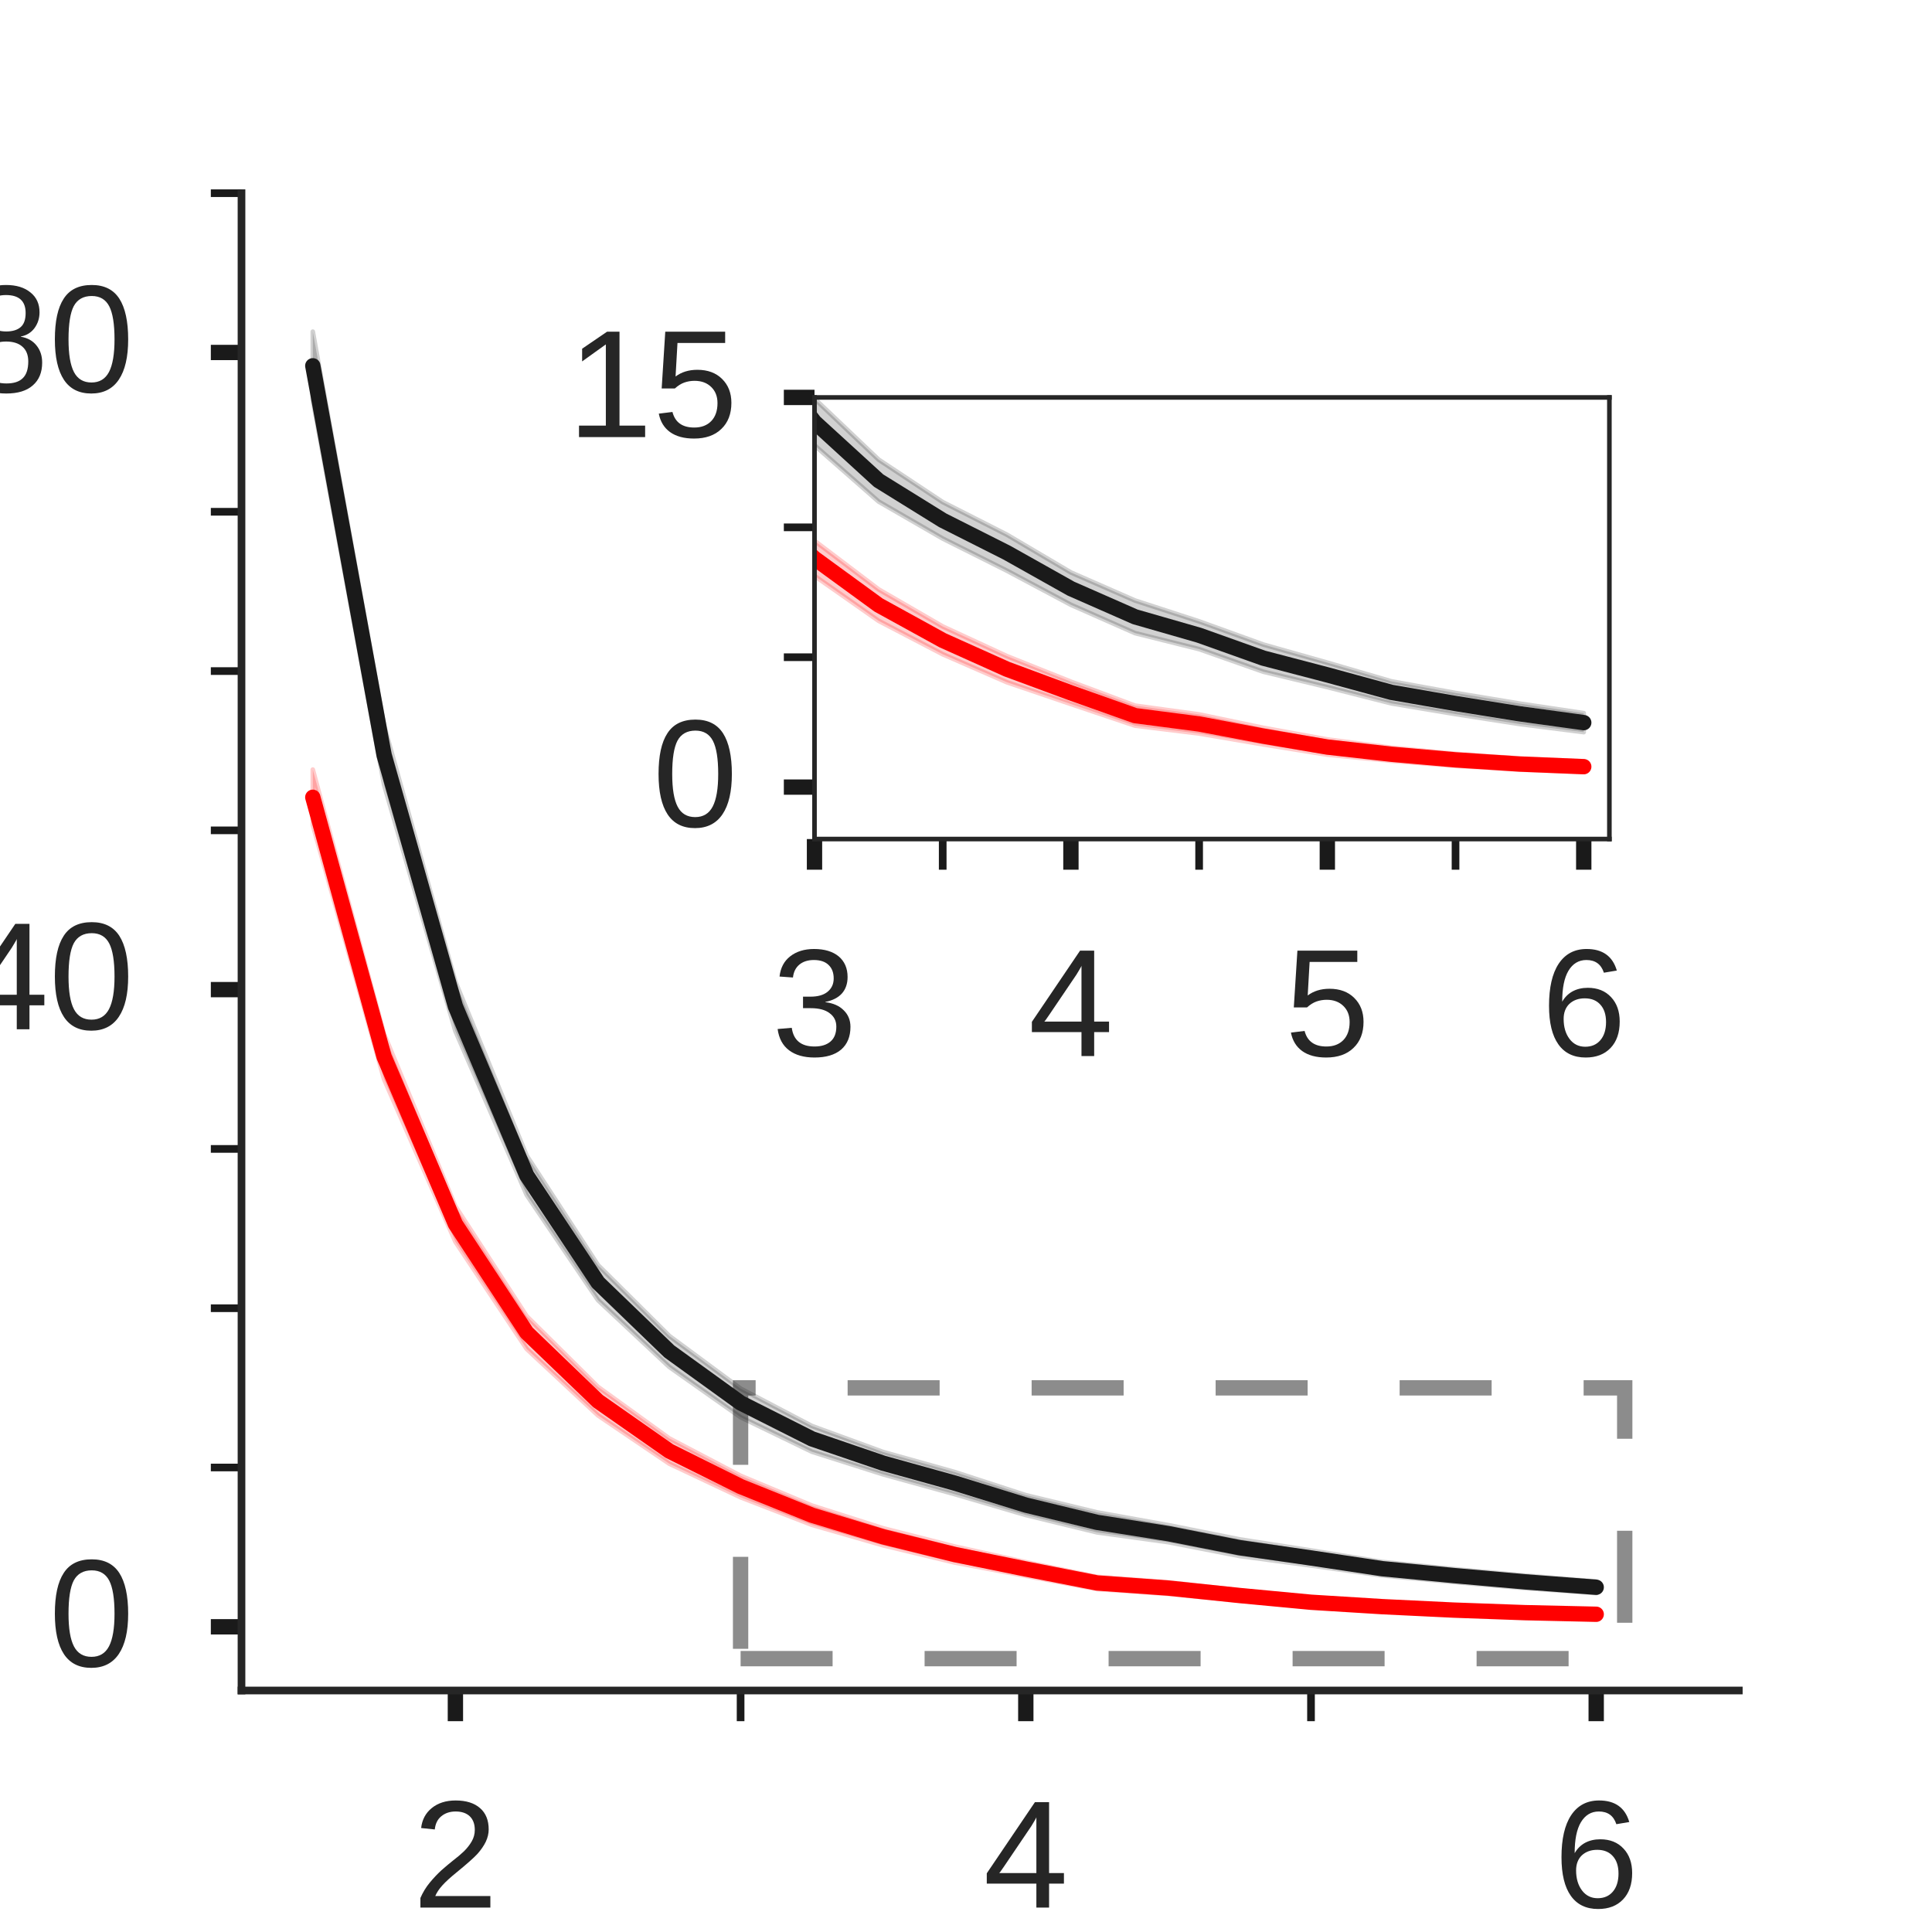
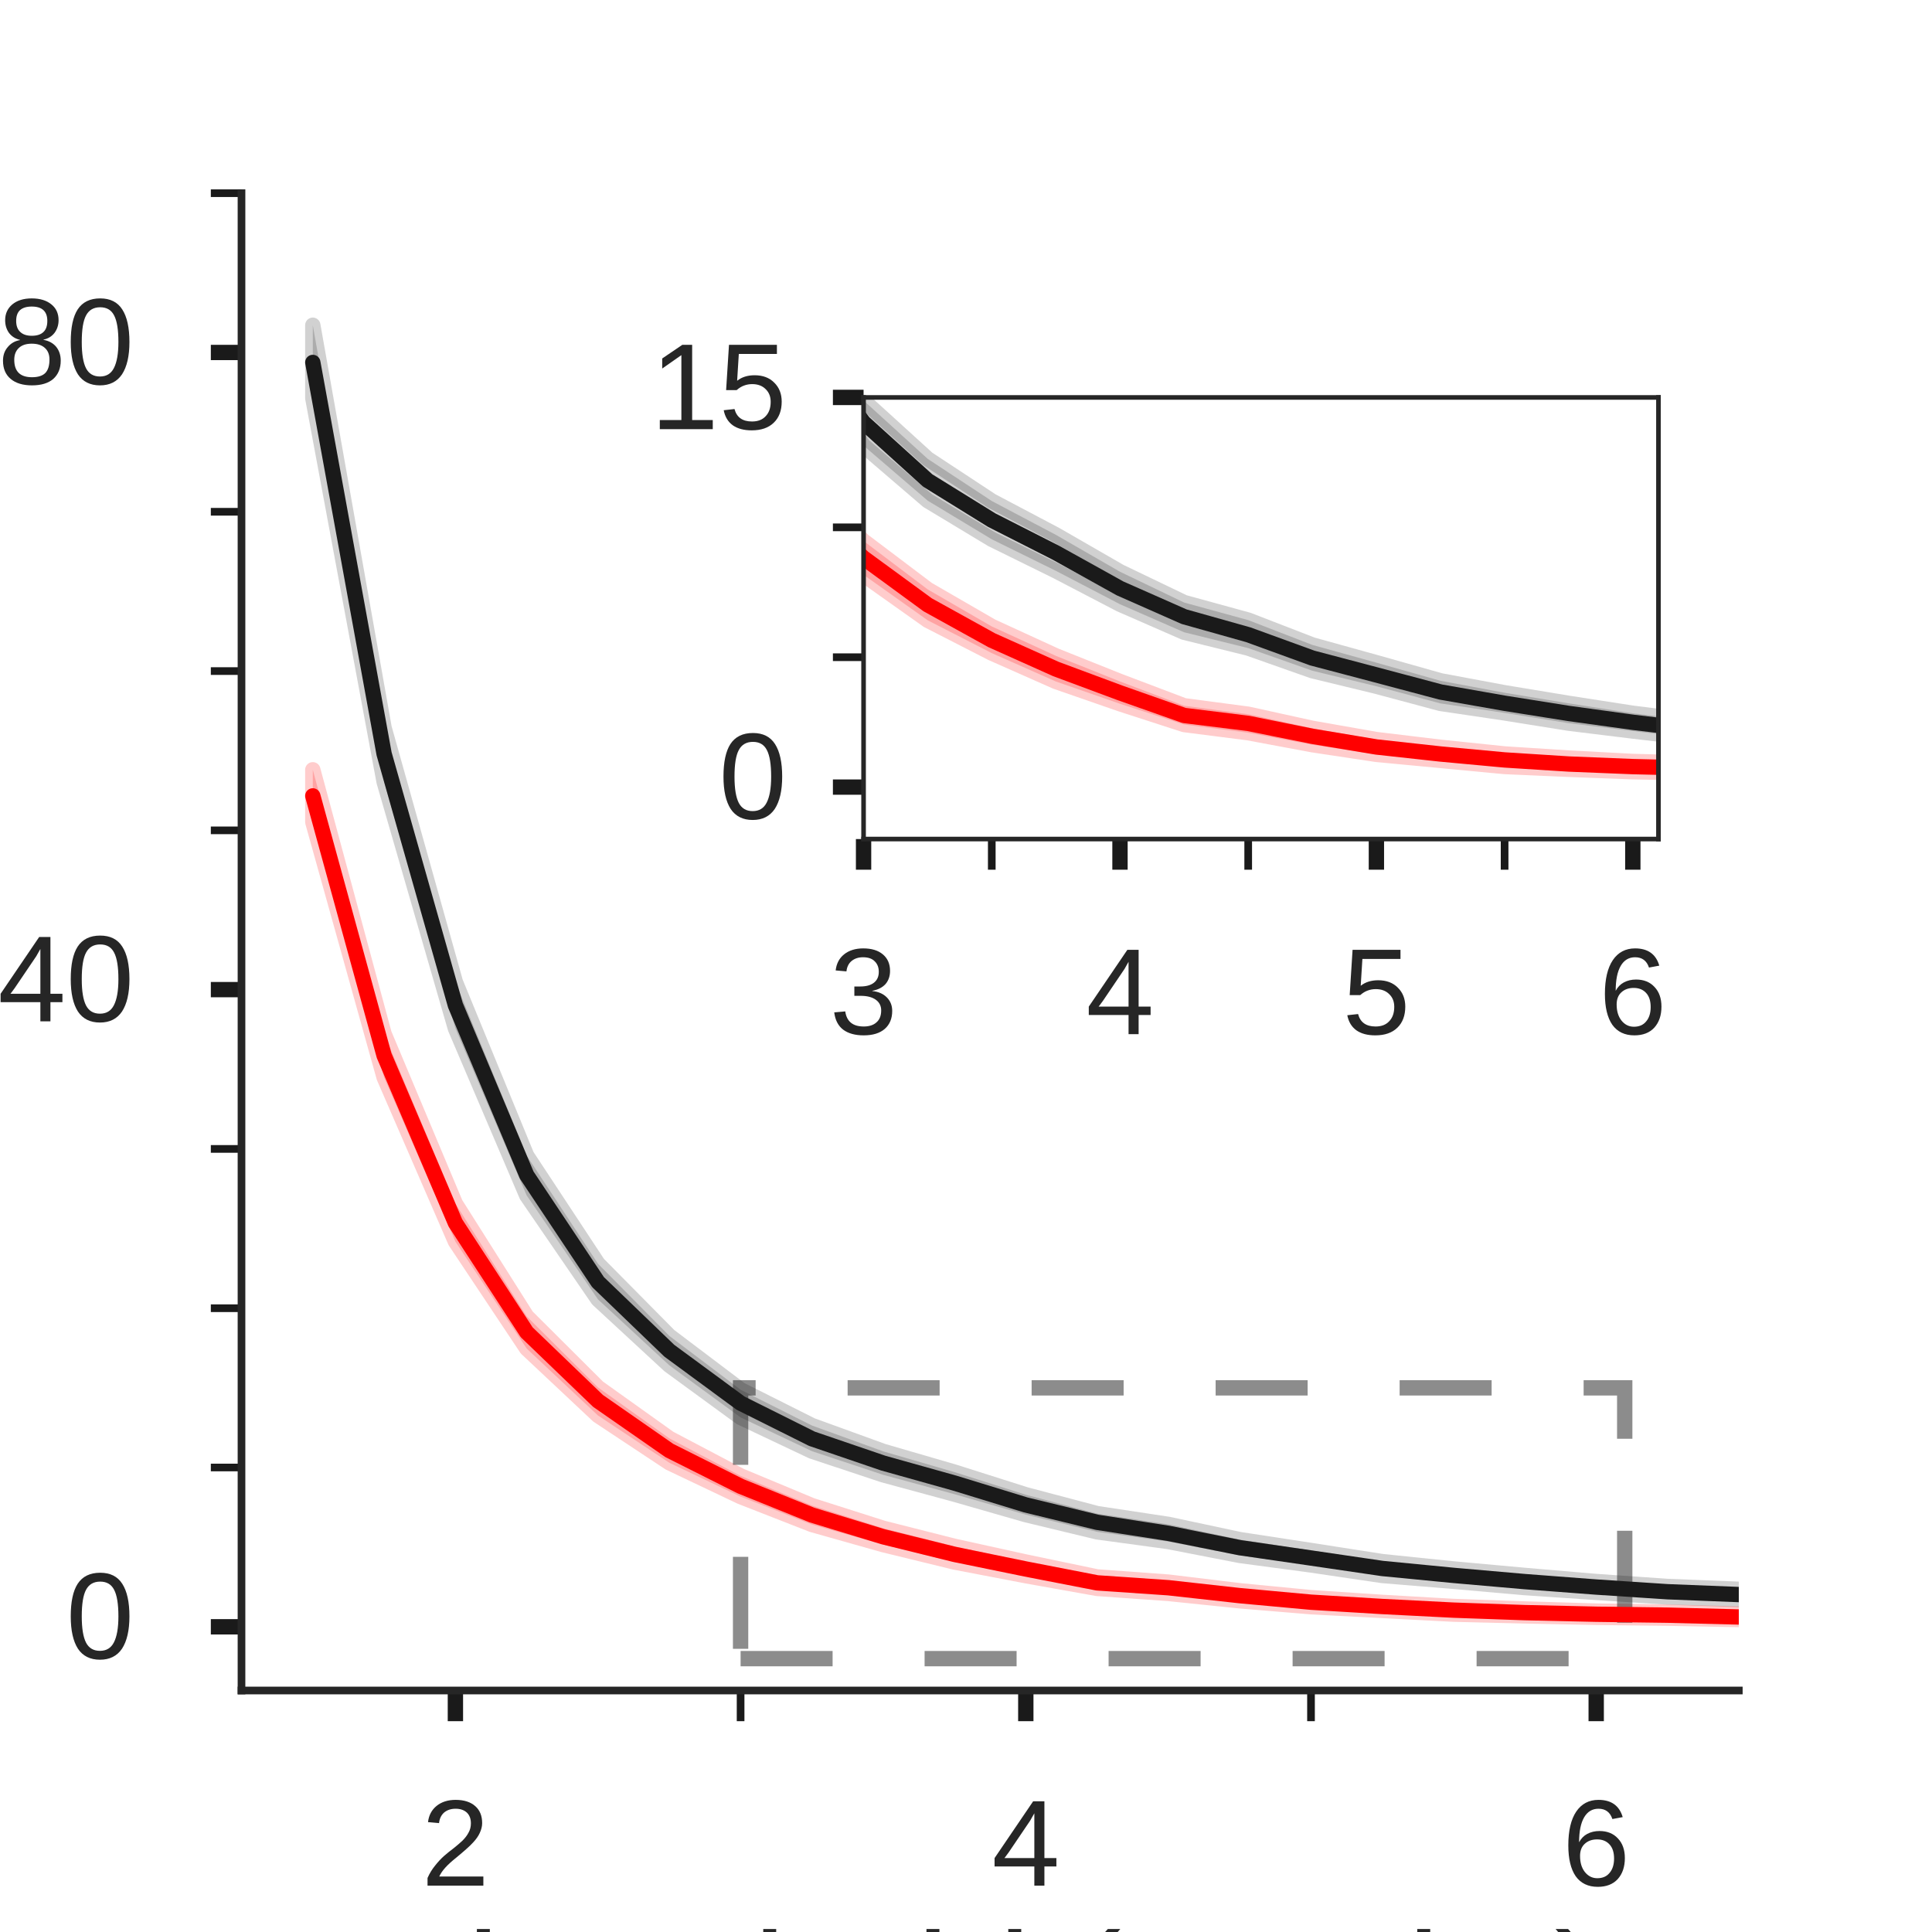
<svg xmlns="http://www.w3.org/2000/svg" xmlns:xlink="http://www.w3.org/1999/xlink" height="126pt" version="1.1" viewBox="0 0 126 126" width="126pt">
  <defs>
    <style type="text/css">
*{stroke-linecap:butt;stroke-linejoin:round;stroke-miterlimit:100000;}
  </style>
  </defs>
  <g id="figure_1">
    <g id="patch_1">
      <path d="M 0 126  L 126 126  L 126 0  L 0 0  L 0 126  z " style="fill:none;" />
    </g>
    <g id="axes_1">
      <g id="patch_2">
        <path d="M 15.75 110.25  L 113.4 110.25  L 113.4 12.6  L 15.75 12.6  L 15.75 110.25  z " style="fill:none;" />
      </g>
      <g id="matplotlib.axis_1">
        <g id="xtick_1">
          <g id="line2d_1">
            <defs>
-               <path d="M 0 0  L 0 2  " id="madd80badd0" style="stroke:#1a1a1a;" />
+               <path d="M 0 0  L 0 2  " id="m6882e92dc9" style="stroke:#1a1a1a;" />
            </defs>
            <g>
-               <use style="fill:#1a1a1a;stroke:#1a1a1a;" x="29.7" xlink:href="#madd80badd0" y="110.25" />
+               <use style="fill:#1a1a1a;stroke:#1a1a1a;" x="29.7" xlink:href="#m6882e92dc9" y="110.25" />
            </g>
          </g>
          <g id="text_1">
-             <text style="fill:#262626;font-family:Arial;font-size:10.0px;font-style:normal;font-weight:400;text-anchor:middle;" transform="rotate(-0, 29.7, 124.4078)" x="29.7" y="124.408">2</text>
+             <text style="fill:#262626;font-family:Arial;font-size:8.0px;font-style:normal;font-weight:400;text-anchor:middle;" transform="rotate(-0, 29.7, 122.9762)" x="29.7" y="122.976">2</text>
          </g>
        </g>
        <g id="xtick_2">
          <g id="line2d_2">
            <g>
-               <use style="fill:#1a1a1a;stroke:#1a1a1a;" x="66.9" xlink:href="#madd80badd0" y="110.25" />
+               <use style="fill:#1a1a1a;stroke:#1a1a1a;" x="66.9" xlink:href="#m6882e92dc9" y="110.25" />
            </g>
          </g>
          <g id="text_2">
-             <text style="fill:#262626;font-family:Arial;font-size:10.0px;font-style:normal;font-weight:400;text-anchor:middle;" transform="rotate(-0, 66.9, 124.4078)" x="66.9" y="124.408">4</text>
+             <text style="fill:#262626;font-family:Arial;font-size:8.0px;font-style:normal;font-weight:400;text-anchor:middle;" transform="rotate(-0, 66.9, 122.9762)" x="66.9" y="122.976">4</text>
          </g>
        </g>
        <g id="xtick_3">
          <g id="line2d_3">
            <g>
-               <use style="fill:#1a1a1a;stroke:#1a1a1a;" x="104.1" xlink:href="#madd80badd0" y="110.25" />
+               <use style="fill:#1a1a1a;stroke:#1a1a1a;" x="104.1" xlink:href="#m6882e92dc9" y="110.25" />
            </g>
          </g>
          <g id="text_3">
-             <text style="fill:#262626;font-family:Arial;font-size:10.0px;font-style:normal;font-weight:400;text-anchor:middle;" transform="rotate(-0, 104.1, 124.4078)" x="104.1" y="124.408">6</text>
+             <text style="fill:#262626;font-family:Arial;font-size:8.0px;font-style:normal;font-weight:400;text-anchor:middle;" transform="rotate(-0, 104.1, 122.9762)" x="104.1" y="122.976">6</text>
          </g>
        </g>
        <g id="xtick_4">
          <g id="line2d_4">
            <defs>
-               <path d="M 0 0  L 0 2  " id="m5ec9bf3a53" style="stroke:#1a1a1a;stroke-width:0.5;" />
+               <path d="M 0 0  L 0 2  " id="m6ca00a794b" style="stroke:#1a1a1a;stroke-width:0.5;" />
            </defs>
            <g>
-               <use style="fill:#1a1a1a;stroke:#1a1a1a;stroke-width:0.5;" x="48.3" xlink:href="#m5ec9bf3a53" y="110.25" />
+               <use style="fill:#1a1a1a;stroke:#1a1a1a;stroke-width:0.5;" x="48.3" xlink:href="#m6ca00a794b" y="110.25" />
            </g>
          </g>
        </g>
        <g id="xtick_5">
          <g id="line2d_5">
            <g>
-               <use style="fill:#1a1a1a;stroke:#1a1a1a;stroke-width:0.5;" x="85.5" xlink:href="#m5ec9bf3a53" y="110.25" />
+               <use style="fill:#1a1a1a;stroke:#1a1a1a;stroke-width:0.5;" x="85.5" xlink:href="#m6ca00a794b" y="110.25" />
            </g>
          </g>
        </g>
        <g id="text_4">
-           <text style="fill:#262626;font-family:Arial;font-size:12.0px;font-style:normal;font-weight:400;text-anchor:middle;" transform="rotate(-0, 64.575, 136.3309)" x="64.575" y="136.331">Threshold  (z-units)</text>
+           <text style="fill:#262626;font-family:Arial;font-size:9.6px;font-style:normal;font-weight:400;text-anchor:middle;" transform="rotate(-0, 64.575, 132.7548)" x="64.575" y="132.755">Threshold  (z-units)</text>
        </g>
      </g>
      <g id="matplotlib.axis_2">
        <g id="ytick_1">
          <g id="line2d_6">
            <defs>
-               <path d="M 0 0  L -2 0  " id="m721bc0044e" style="stroke:#1a1a1a;" />
+               <path d="M 0 0  L -2 0  " id="m89ce7249e2" style="stroke:#1a1a1a;" />
            </defs>
            <g>
-               <use style="fill:#1a1a1a;stroke:#1a1a1a;" x="15.75" xlink:href="#m721bc0044e" y="106.095" />
+               <use style="fill:#1a1a1a;stroke:#1a1a1a;" x="15.75" xlink:href="#m89ce7249e2" y="106.095" />
            </g>
          </g>
          <g id="text_5">
-             <text style="fill:#262626;font-family:Arial;font-size:10.0px;font-style:normal;font-weight:400;text-anchor:end;" transform="rotate(-0, 8.75, 108.6798)" x="8.75" y="108.68">0</text>
+             <text style="fill:#262626;font-family:Arial;font-size:8.0px;font-style:normal;font-weight:400;text-anchor:end;" transform="rotate(-0, 8.75, 108.1628)" x="8.75" y="108.163">0</text>
          </g>
        </g>
        <g id="ytick_2">
          <g id="line2d_7">
            <g>
-               <use style="fill:#1a1a1a;stroke:#1a1a1a;" x="15.75" xlink:href="#m721bc0044e" y="64.541" />
+               <use style="fill:#1a1a1a;stroke:#1a1a1a;" x="15.75" xlink:href="#m89ce7249e2" y="64.541" />
            </g>
          </g>
          <g id="text_6">
-             <text style="fill:#262626;font-family:Arial;font-size:10.0px;font-style:normal;font-weight:400;text-anchor:end;" transform="rotate(-0, 8.75, 67.12665)" x="8.75" y="67.127">40</text>
+             <text style="fill:#262626;font-family:Arial;font-size:8.0px;font-style:normal;font-weight:400;text-anchor:end;" transform="rotate(-0, 8.75, 66.60961)" x="8.75" y="66.61">40</text>
          </g>
        </g>
        <g id="ytick_3">
          <g id="line2d_8">
            <g>
-               <use style="fill:#1a1a1a;stroke:#1a1a1a;" x="15.75" xlink:href="#m721bc0044e" y="22.988" />
+               <use style="fill:#1a1a1a;stroke:#1a1a1a;" x="15.75" xlink:href="#m89ce7249e2" y="22.988" />
            </g>
          </g>
          <g id="text_7">
-             <text style="fill:#262626;font-family:Arial;font-size:10.0px;font-style:normal;font-weight:400;text-anchor:end;" transform="rotate(-0, 8.75, 25.57345)" x="8.75" y="25.573">80</text>
+             <text style="fill:#262626;font-family:Arial;font-size:8.0px;font-style:normal;font-weight:400;text-anchor:end;" transform="rotate(-0, 8.75, 25.05642)" x="8.75" y="25.056">80</text>
          </g>
        </g>
        <g id="ytick_4">
          <g id="line2d_9">
            <defs>
-               <path d="M 0 0  L -2 0  " id="m12346d26c1" style="stroke:#1a1a1a;stroke-width:0.5;" />
+               <path d="M 0 0  L -2 0  " id="mf08b8b77a2" style="stroke:#1a1a1a;stroke-width:0.5;" />
            </defs>
            <g>
-               <use style="fill:#1a1a1a;stroke:#1a1a1a;stroke-width:0.5;" x="15.75" xlink:href="#m12346d26c1" y="95.706" />
+               <use style="fill:#1a1a1a;stroke:#1a1a1a;stroke-width:0.5;" x="15.75" xlink:href="#mf08b8b77a2" y="95.706" />
            </g>
          </g>
        </g>
        <g id="ytick_5">
          <g id="line2d_10">
            <g>
-               <use style="fill:#1a1a1a;stroke:#1a1a1a;stroke-width:0.5;" x="15.75" xlink:href="#m12346d26c1" y="85.318" />
+               <use style="fill:#1a1a1a;stroke:#1a1a1a;stroke-width:0.5;" x="15.75" xlink:href="#mf08b8b77a2" y="85.318" />
            </g>
          </g>
        </g>
        <g id="ytick_6">
          <g id="line2d_11">
            <g>
-               <use style="fill:#1a1a1a;stroke:#1a1a1a;stroke-width:0.5;" x="15.75" xlink:href="#m12346d26c1" y="74.93" />
+               <use style="fill:#1a1a1a;stroke:#1a1a1a;stroke-width:0.5;" x="15.75" xlink:href="#mf08b8b77a2" y="74.93" />
            </g>
          </g>
        </g>
        <g id="ytick_7">
          <g id="line2d_12">
            <g>
-               <use style="fill:#1a1a1a;stroke:#1a1a1a;stroke-width:0.5;" x="15.75" xlink:href="#m12346d26c1" y="54.153" />
+               <use style="fill:#1a1a1a;stroke:#1a1a1a;stroke-width:0.5;" x="15.75" xlink:href="#mf08b8b77a2" y="54.153" />
            </g>
          </g>
        </g>
        <g id="ytick_8">
          <g id="line2d_13">
            <g>
-               <use style="fill:#1a1a1a;stroke:#1a1a1a;stroke-width:0.5;" x="15.75" xlink:href="#m12346d26c1" y="43.765" />
+               <use style="fill:#1a1a1a;stroke:#1a1a1a;stroke-width:0.5;" x="15.75" xlink:href="#mf08b8b77a2" y="43.765" />
            </g>
          </g>
        </g>
        <g id="ytick_9">
          <g id="line2d_14">
            <g>
-               <use style="fill:#1a1a1a;stroke:#1a1a1a;stroke-width:0.5;" x="15.75" xlink:href="#m12346d26c1" y="33.377" />
+               <use style="fill:#1a1a1a;stroke:#1a1a1a;stroke-width:0.5;" x="15.75" xlink:href="#mf08b8b77a2" y="33.377" />
            </g>
          </g>
        </g>
        <g id="ytick_10">
          <g id="line2d_15">
            <g>
-               <use style="fill:#1a1a1a;stroke:#1a1a1a;stroke-width:0.5;" x="15.75" xlink:href="#m12346d26c1" y="12.6" />
+               <use style="fill:#1a1a1a;stroke:#1a1a1a;stroke-width:0.5;" x="15.75" xlink:href="#mf08b8b77a2" y="12.6" />
            </g>
          </g>
        </g>
        <g id="text_8">
-           <text style="fill:#262626;font-family:Arial;font-size:12.0px;font-style:normal;font-weight:400;text-anchor:middle;" transform="rotate(-90, -6.0975, 61.425)" x="-6.098" y="61.425">FSR (per min)</text>
+           <text style="fill:#262626;font-family:Arial;font-size:9.6px;font-style:normal;font-weight:400;text-anchor:middle;" transform="rotate(-90, -3.368, 61.425)" x="-3.368" y="61.425">FSR (per min)</text>
        </g>
      </g>
      <g id="PolyCollection_1">
-         <defs>
-           <path d="M 20.4 -104.372  L 20.4 -99.916  L 25.05 -74.818  L 29.7 -58.755  L 34.35 -48.068  L 39 -41.208  L 43.65 -36.853  L 48.3 -33.574  L 52.95 -31.323  L 57.6 -29.845  L 62.25 -28.56  L 66.9 -27.195  L 71.55 -26.063  L 76.2 -25.423  L 80.85 -24.52  L 85.5 -23.903  L 90.15 -23.252  L 94.8 -22.825  L 99.45 -22.427  L 104.1 -22.103  L 104.1 -22.863  L 104.1 -22.863  L 99.45 -23.245  L 94.8 -23.669  L 90.15 -24.135  L 85.5 -24.883  L 80.85 -25.606  L 76.2 -26.533  L 71.55 -27.367  L 66.9 -28.489  L 62.25 -30.002  L 57.6 -31.303  L 52.95 -33.001  L 48.3 -35.438  L 43.65 -38.875  L 39 -43.494  L 34.35 -50.631  L 29.7 -61.974  L 25.05 -78.689  L 20.4 -104.372  z " id="mc4cf8f7558" style="stroke:#1a1a1a;stroke-opacity:0.2;stroke-width:0.3;" />
-         </defs>
-         <g clip-path="url(#pe96a232310)">
-           <use style="fill:#1a1a1a;fill-opacity:0.2;stroke:#1a1a1a;stroke-opacity:0.2;stroke-width:0.3;" x="0.0" xlink:href="#mc4cf8f7558" y="126.0" />
-         </g>
+         <path clip-path="url(#p50ebc29ea2)" d="M 20.4 21.211  L 20.4 25.97  L 25.05 50.984  L 29.7 67.07  L 34.35 77.966  L 39 84.744  L 43.65 89.042  L 48.3 92.44  L 52.95 94.64  L 57.6 96.185  L 62.25 97.447  L 66.9 98.782  L 71.55 99.903  L 76.2 100.536  L 80.85 101.44  L 85.5 102.063  L 90.15 102.749  L 94.8 103.129  L 99.45 103.539  L 104.1 103.853  L 108.75 104.154  L 113.4 104.318  L 118.05 104.516  L 122.7 104.705  L 127.35 104.974  L 132 105.111  L 136.65 105.288  L 141.3 105.407  L 145.95 105.488  L 150.6 105.548  L 155.25 105.663  L 159.9 105.726  L 164.55 105.808  L 169.2 105.879  L 173.85 105.919  L 178.5 105.931  L 178.5 105.69  L 178.5 105.69  L 173.85 105.685  L 169.2 105.616  L 164.55 105.521  L 159.9 105.366  L 155.25 105.316  L 150.6 105.152  L 145.95 105.07  L 141.3 104.974  L 136.65 104.823  L 132 104.618  L 127.35 104.454  L 122.7 104.099  L 118.05 103.894  L 113.4 103.648  L 108.75 103.464  L 104.1 103.142  L 99.45 102.745  L 94.8 102.322  L 90.15 101.844  L 85.5 101.119  L 80.85 100.408  L 76.2 99.416  L 71.55 98.713  L 66.9 97.483  L 62.25 96.007  L 57.6 94.654  L 52.95 92.967  L 48.3 90.635  L 43.65 87.122  L 39 82.42  L 34.35 75.367  L 29.7 64.049  L 25.05 47.468  L 20.4 21.211  z " style="fill:#1a1a1a;fill-opacity:0.2;stroke:#1a1a1a;stroke-opacity:0.2;" />
      </g>
      <g id="PolyCollection_2">
-         <defs>
-           <path d="M 20.4 -75.81  L 20.4 -72.197  L 25.05 -55.607  L 29.7 -45.017  L 34.35 -38.025  L 39 -33.691  L 43.65 -30.542  L 48.3 -28.351  L 52.95 -26.554  L 57.6 -25.217  L 62.25 -24.099  L 66.9 -23.226  L 71.55 -22.363  L 76.2 -22.048  L 80.85 -21.612  L 85.5 -21.202  L 90.15 -20.956  L 94.8 -20.753  L 99.45 -20.604  L 104.1 -20.509  L 104.1 -20.935  L 104.1 -20.935  L 99.45 -21.05  L 94.8 -21.236  L 90.15 -21.48  L 85.5 -21.811  L 80.85 -22.276  L 76.2 -22.811  L 71.55 -23.163  L 66.9 -24.12  L 62.25 -25.144  L 57.6 -26.329  L 52.95 -27.812  L 48.3 -29.754  L 43.65 -32.191  L 39 -35.551  L 34.35 -40.161  L 29.7 -47.325  L 25.05 -58.558  L 20.4 -75.81  z " id="mcaffa6e53f" style="stroke:#ff0000;stroke-opacity:0.2;stroke-width:0.3;" />
-         </defs>
-         <g clip-path="url(#pe96a232310)">
-           <use style="fill:#ff0000;fill-opacity:0.2;stroke:#ff0000;stroke-opacity:0.2;stroke-width:0.3;" x="0.0" xlink:href="#mcaffa6e53f" y="126.0" />
-         </g>
+         <path clip-path="url(#p50ebc29ea2)" d="M 20.4 50.203  L 20.4 53.614  L 25.05 70.263  L 29.7 80.971  L 34.35 87.949  L 39 92.316  L 43.65 95.396  L 48.3 97.606  L 52.95 99.424  L 57.6 100.737  L 62.25 101.872  L 66.9 102.762  L 71.55 103.593  L 76.2 103.921  L 80.85 104.4  L 85.5 104.786  L 90.15 105.029  L 94.8 105.272  L 99.45 105.384  L 104.1 105.48  L 108.75 105.534  L 113.4 105.622  L 118.05 105.704  L 122.7 105.744  L 127.35 105.798  L 132 105.862  L 136.65 105.879  L 141.3 105.903  L 145.95 105.917  L 150.6 105.931  L 155.25 105.973  L 159.9 105.973  L 164.55 106.014  L 169.2 106.026  L 173.85 106.041  L 178.5 106.027  L 178.5 105.876  L 178.5 105.876  L 173.85 105.89  L 169.2 105.849  L 164.55 105.835  L 159.9 105.757  L 155.25 105.753  L 150.6 105.698  L 145.95 105.663  L 141.3 105.636  L 136.65 105.616  L 132 105.569  L 127.35 105.501  L 122.7 105.411  L 118.05 105.357  L 113.4 105.261  L 108.75 105.138  L 104.1 105.07  L 99.45 104.933  L 94.8 104.769  L 90.15 104.503  L 85.5 104.195  L 80.85 103.744  L 76.2 103.181  L 71.55 102.841  L 66.9 101.871  L 62.25 100.847  L 57.6 99.67  L 52.95 98.189  L 48.3 96.253  L 43.65 93.804  L 39 90.485  L 34.35 85.851  L 29.7 78.497  L 25.05 67.424  L 20.4 50.203  z " style="fill:#ff0000;fill-opacity:0.2;stroke:#ff0000;stroke-opacity:0.2;" />
      </g>
      <g id="patch_3">
-         <path clip-path="url(#pe96a232310)" d="M 48.3 108.172  L 105.96 108.172  L 105.96 90.512  L 48.3 90.512  L 48.3 108.172  z " style="fill:none;opacity:0.5;stroke:#1a1a1a;stroke-dasharray:6,6;stroke-dashoffset:0.0;stroke-linejoin:miter;" />
+         <path clip-path="url(#p50ebc29ea2)" d="M 48.3 108.172  L 105.96 108.172  L 105.96 90.512  L 48.3 90.512  L 48.3 108.172  z " style="fill:none;opacity:0.5;stroke:#1a1a1a;stroke-dasharray:6,6;stroke-dashoffset:0.0;stroke-linejoin:miter;" />
      </g>
      <g id="line2d_16">
-         <path clip-path="url(#pe96a232310)" d="M 20.4 23.856  L 25.05 49.247  L 29.7 65.635  L 34.35 76.65  L 39 83.649  L 43.65 88.136  L 48.3 91.494  L 52.95 93.838  L 57.6 95.426  L 62.25 96.719  L 66.9 98.158  L 71.55 99.285  L 76.2 100.022  L 80.85 100.937  L 85.5 101.607  L 90.15 102.307  L 94.8 102.753  L 99.45 103.164  L 104.1 103.517  " style="fill:none;stroke:#1a1a1a;stroke-linecap:round;" />
+         <path clip-path="url(#p50ebc29ea2)" d="M 20.4 23.638  L 25.05 49.163  L 29.7 65.559  L 34.35 76.636  L 39 83.613  L 43.65 88.09  L 48.3 91.51  L 52.95 93.832  L 57.6 95.42  L 62.25 96.722  L 66.9 98.148  L 71.55 99.28  L 76.2 100.001  L 80.85 100.934  L 85.5 101.61  L 90.15 102.292  L 94.8 102.743  L 99.45 103.149  L 104.1 103.503  L 108.75 103.809  L 113.4 103.993  L 118.05 104.221  L 122.7 104.403  L 127 104.684  " style="fill:none;stroke:#1a1a1a;stroke-linecap:round;" />
      </g>
      <g id="line2d_17">
-         <path clip-path="url(#pe96a232310)" d="M 20.4 51.997  L 25.05 68.918  L 29.7 79.829  L 34.35 86.907  L 39 91.379  L 43.65 94.633  L 48.3 96.947  L 52.95 98.817  L 57.6 100.227  L 62.25 101.378  L 66.9 102.327  L 71.55 103.237  L 76.2 103.571  L 80.85 104.056  L 85.5 104.494  L 90.15 104.782  L 94.8 105.006  L 99.45 105.173  L 104.1 105.278  " style="fill:none;stroke:#ff0000;stroke-linecap:round;" />
+         <path clip-path="url(#p50ebc29ea2)" d="M 20.4 51.906  L 25.05 68.837  L 29.7 79.756  L 34.35 86.888  L 39 91.362  L 43.65 94.597  L 48.3 96.93  L 52.95 98.806  L 57.6 100.223  L 62.25 101.373  L 66.9 102.326  L 71.55 103.23  L 76.2 103.548  L 80.85 104.064  L 85.5 104.491  L 90.15 104.772  L 94.8 105.009  L 99.45 105.172  L 104.1 105.276  L 108.75 105.337  L 113.4 105.455  L 118.05 105.541  L 122.7 105.59  L 127 105.653  " style="fill:none;stroke:#ff0000;stroke-linecap:round;" />
      </g>
      <g id="patch_4">
-         <path d="M 15.75 110.25  L 113.4 110.25  " style="fill:none;stroke:#262626;stroke-linecap:square;stroke-linejoin:miter;stroke-width:0.5;" />
+         <path d="M 113.4 110.25  L 113.4 12.6  " style="fill:none;" />
      </g>
      <g id="patch_5">
        <path d="M 15.75 12.6  L 113.4 12.6  " style="fill:none;" />
      </g>
      <g id="patch_6">
+         <path d="M 15.75 110.25  L 113.4 110.25  " style="fill:none;stroke:#262626;stroke-linecap:square;stroke-linejoin:miter;stroke-width:0.5;" />
+       </g>
+       <g id="patch_7">
        <path d="M 15.75 110.25  L 15.75 12.6  " style="fill:none;stroke:#262626;stroke-linecap:square;stroke-linejoin:miter;stroke-width:0.5;" />
-       </g>
-       <g id="patch_7">
-         <path d="M 113.4 110.25  L 113.4 12.6  " style="fill:none;" />
      </g>
    </g>
    <g id="axes_2">
      <g id="patch_8">
-         <path d="M 53.12 54.72  L 104.96 54.72  L 104.96 25.92  L 53.12 25.92  L 53.12 54.72  z " style="fill:none;" />
+         <path d="M 56.32 54.72  L 108.16 54.72  L 108.16 25.92  L 56.32 25.92  L 56.32 54.72  z " style="fill:none;" />
      </g>
      <g id="matplotlib.axis_3">
        <g id="xtick_6">
          <g id="line2d_18">
            <g>
-               <use style="fill:#1a1a1a;stroke:#1a1a1a;" x="53.12" xlink:href="#madd80badd0" y="54.72" />
+               <use style="fill:#1a1a1a;stroke:#1a1a1a;" x="56.32" xlink:href="#m6882e92dc9" y="54.72" />
            </g>
          </g>
          <g id="text_9">
-             <text style="fill:#262626;font-family:Arial;font-size:10.0px;font-style:normal;font-weight:400;text-anchor:middle;" transform="rotate(-0, 53.12, 68.87781)" x="53.12" y="68.878">3</text>
+             <text style="fill:#262626;font-family:Arial;font-size:8.0px;font-style:normal;font-weight:400;text-anchor:middle;" transform="rotate(-0, 56.32, 67.44625)" x="56.32" y="67.446">3</text>
          </g>
        </g>
        <g id="xtick_7">
          <g id="line2d_19">
            <g>
-               <use style="fill:#1a1a1a;stroke:#1a1a1a;" x="69.843" xlink:href="#madd80badd0" y="54.72" />
+               <use style="fill:#1a1a1a;stroke:#1a1a1a;" x="73.043" xlink:href="#m6882e92dc9" y="54.72" />
            </g>
          </g>
          <g id="text_10">
-             <text style="fill:#262626;font-family:Arial;font-size:10.0px;font-style:normal;font-weight:400;text-anchor:middle;" transform="rotate(-0, 69.84258, 68.87781)" x="69.843" y="68.878">4</text>
+             <text style="fill:#262626;font-family:Arial;font-size:8.0px;font-style:normal;font-weight:400;text-anchor:middle;" transform="rotate(-0, 73.04258, 67.44625)" x="73.043" y="67.446">4</text>
          </g>
        </g>
        <g id="xtick_8">
          <g id="line2d_20">
            <g>
-               <use style="fill:#1a1a1a;stroke:#1a1a1a;" x="86.565" xlink:href="#madd80badd0" y="54.72" />
+               <use style="fill:#1a1a1a;stroke:#1a1a1a;" x="89.765" xlink:href="#m6882e92dc9" y="54.72" />
            </g>
          </g>
          <g id="text_11">
-             <text style="fill:#262626;font-family:Arial;font-size:10.0px;font-style:normal;font-weight:400;text-anchor:middle;" transform="rotate(-0, 86.56516, 68.87781)" x="86.565" y="68.878">5</text>
+             <text style="fill:#262626;font-family:Arial;font-size:8.0px;font-style:normal;font-weight:400;text-anchor:middle;" transform="rotate(-0, 89.76516, 67.44625)" x="89.765" y="67.446">5</text>
          </g>
        </g>
        <g id="xtick_9">
          <g id="line2d_21">
            <g>
-               <use style="fill:#1a1a1a;stroke:#1a1a1a;" x="103.288" xlink:href="#madd80badd0" y="54.72" />
+               <use style="fill:#1a1a1a;stroke:#1a1a1a;" x="106.488" xlink:href="#m6882e92dc9" y="54.72" />
            </g>
          </g>
          <g id="text_12">
-             <text style="fill:#262626;font-family:Arial;font-size:10.0px;font-style:normal;font-weight:400;text-anchor:middle;" transform="rotate(-0, 103.2877, 68.87781)" x="103.288" y="68.878">6</text>
+             <text style="fill:#262626;font-family:Arial;font-size:8.0px;font-style:normal;font-weight:400;text-anchor:middle;" transform="rotate(-0, 106.4877, 67.44625)" x="106.488" y="67.446">6</text>
          </g>
        </g>
        <g id="xtick_10">
          <g id="line2d_22">
            <g>
-               <use style="fill:#1a1a1a;stroke:#1a1a1a;stroke-width:0.5;" x="61.481" xlink:href="#m5ec9bf3a53" y="54.72" />
+               <use style="fill:#1a1a1a;stroke:#1a1a1a;stroke-width:0.5;" x="64.681" xlink:href="#m6ca00a794b" y="54.72" />
            </g>
          </g>
        </g>
        <g id="xtick_11">
          <g id="line2d_23">
            <g>
-               <use style="fill:#1a1a1a;stroke:#1a1a1a;stroke-width:0.5;" x="78.204" xlink:href="#m5ec9bf3a53" y="54.72" />
+               <use style="fill:#1a1a1a;stroke:#1a1a1a;stroke-width:0.5;" x="81.404" xlink:href="#m6ca00a794b" y="54.72" />
            </g>
          </g>
        </g>
        <g id="xtick_12">
          <g id="line2d_24">
            <g>
-               <use style="fill:#1a1a1a;stroke:#1a1a1a;stroke-width:0.5;" x="94.926" xlink:href="#m5ec9bf3a53" y="54.72" />
+               <use style="fill:#1a1a1a;stroke:#1a1a1a;stroke-width:0.5;" x="98.126" xlink:href="#m6ca00a794b" y="54.72" />
            </g>
          </g>
        </g>
      </g>
      <g id="matplotlib.axis_4">
        <g id="ytick_11">
          <g id="line2d_25">
            <g>
-               <use style="fill:#1a1a1a;stroke:#1a1a1a;" x="53.12" xlink:href="#m721bc0044e" y="51.332" />
+               <use style="fill:#1a1a1a;stroke:#1a1a1a;" x="56.32" xlink:href="#m89ce7249e2" y="51.332" />
            </g>
          </g>
          <g id="text_13">
-             <text style="fill:#262626;font-family:Arial;font-size:10.0px;font-style:normal;font-weight:400;text-anchor:end;" transform="rotate(-0, 48.12, 53.91692)" x="48.12" y="53.917">0</text>
+             <text style="fill:#262626;font-family:Arial;font-size:8.0px;font-style:normal;font-weight:400;text-anchor:end;" transform="rotate(-0, 51.32, 53.39989)" x="51.32" y="53.4">0</text>
          </g>
        </g>
        <g id="ytick_12">
          <g id="line2d_26">
            <g>
-               <use style="fill:#1a1a1a;stroke:#1a1a1a;" x="53.12" xlink:href="#m721bc0044e" y="25.92" />
+               <use style="fill:#1a1a1a;stroke:#1a1a1a;" x="56.32" xlink:href="#m89ce7249e2" y="25.92" />
            </g>
          </g>
          <g id="text_14">
-             <text style="fill:#262626;font-family:Arial;font-size:10.0px;font-style:normal;font-weight:400;text-anchor:end;" transform="rotate(-0, 48.12, 28.50516)" x="48.12" y="28.505">15</text>
+             <text style="fill:#262626;font-family:Arial;font-size:8.0px;font-style:normal;font-weight:400;text-anchor:end;" transform="rotate(-0, 51.32, 27.98813)" x="51.32" y="27.988">15</text>
          </g>
        </g>
        <g id="ytick_13">
          <g id="line2d_27">
            <g>
-               <use style="fill:#1a1a1a;stroke:#1a1a1a;stroke-width:0.5;" x="53.12" xlink:href="#m12346d26c1" y="42.861" />
+               <use style="fill:#1a1a1a;stroke:#1a1a1a;stroke-width:0.5;" x="56.32" xlink:href="#mf08b8b77a2" y="42.861" />
            </g>
          </g>
        </g>
        <g id="ytick_14">
          <g id="line2d_28">
            <g>
-               <use style="fill:#1a1a1a;stroke:#1a1a1a;stroke-width:0.5;" x="53.12" xlink:href="#m12346d26c1" y="34.391" />
+               <use style="fill:#1a1a1a;stroke:#1a1a1a;stroke-width:0.5;" x="56.32" xlink:href="#mf08b8b77a2" y="34.391" />
            </g>
          </g>
        </g>
      </g>
      <g id="PolyCollection_3">
-         <path clip-path="url(#p892bd07c42)" d="M 28.036 -86.416  L 28.036 -79.149  L 32.217 -38.219  L 36.397 -12.024  L 40.578 5.405  L 44.759 16.591  L 48.939 23.693  L 53.12 29.04  L 57.301 32.711  L 61.481 35.123  L 65.662 37.217  L 69.843 39.444  L 74.023 41.29  L 78.204 42.334  L 82.385 43.806  L 86.565 44.812  L 90.746 45.874  L 94.926 46.571  L 99.107 47.219  L 103.288 47.748  L 103.288 46.509  L 103.288 46.509  L 99.107 45.885  L 94.926 45.193  L 90.746 44.435  L 86.565 43.215  L 82.385 42.034  L 78.204 40.524  L 74.023 39.164  L 69.843 37.334  L 65.662 34.867  L 61.481 32.744  L 57.301 29.975  L 53.12 26.001  L 48.939 20.395  L 44.759 12.863  L 40.578 1.224  L 36.397 -17.274  L 32.217 -44.532  L 28.036 -86.416  z " style="fill:#1a1a1a;fill-opacity:0.2;stroke:#1a1a1a;stroke-opacity:0.2;stroke-width:0.3;" />
+         <path clip-path="url(#p774a48a0f6)" d="M 31.236 -87.096  L 31.236 -79.335  L 35.417 -38.542  L 39.597 -12.309  L 43.778 5.459  L 47.959 16.513  L 52.139 23.522  L 56.32 29.064  L 60.501 32.652  L 64.681 35.171  L 68.862 37.229  L 73.043 39.407  L 77.223 41.234  L 81.404 42.267  L 85.585 43.742  L 89.765 44.756  L 93.946 45.876  L 98.126 46.495  L 102.307 47.164  L 106.488 47.676  L 110.668 48.166  L 114.849 48.434  L 119.03 48.758  L 123.21 49.066  L 127.391 49.504  L 131.572 49.727  L 135.752 50.017  L 139.933 50.21  L 144.114 50.342  L 148.294 50.44  L 152.475 50.628  L 156.655 50.73  L 160.836 50.864  L 165.017 50.98  L 169.197 51.046  L 173.378 51.064  L 173.378 50.672  L 173.378 50.672  L 169.197 50.663  L 165.017 50.552  L 160.836 50.396  L 156.655 50.144  L 152.475 50.061  L 148.294 49.794  L 144.114 49.66  L 139.933 49.503  L 135.752 49.258  L 131.572 48.924  L 127.391 48.657  L 123.21 48.077  L 119.03 47.743  L 114.849 47.342  L 110.668 47.041  L 106.488 46.517  L 102.307 45.87  L 98.126 45.179  L 93.946 44.399  L 89.765 43.218  L 85.585 42.059  L 81.404 40.441  L 77.223 39.294  L 73.043 37.288  L 68.862 34.881  L 64.681 32.674  L 60.501 29.924  L 56.32 26.121  L 52.139 20.391  L 47.959 12.724  L 43.778 1.221  L 39.597 -17.235  L 35.417 -44.276  L 31.236 -87.096  z " style="fill:#1a1a1a;fill-opacity:0.2;stroke:#1a1a1a;stroke-opacity:0.2;" />
      </g>
      <g id="PolyCollection_4">
-         <defs>
-           <path d="M 28.036 -165.836  L 28.036 -159.945  L 32.217 -132.89  L 36.397 -115.62  L 40.578 -104.217  L 44.759 -97.15  L 48.939 -92.015  L 53.12 -88.442  L 57.301 -85.511  L 61.481 -83.331  L 65.662 -81.507  L 69.843 -80.084  L 74.023 -78.676  L 78.204 -78.162  L 82.385 -77.452  L 86.565 -76.783  L 90.746 -76.382  L 94.926 -76.05  L 99.107 -75.808  L 103.288 -75.652  L 103.288 -76.347  L 103.288 -76.347  L 99.107 -76.534  L 94.926 -76.838  L 90.746 -77.237  L 86.565 -77.775  L 82.385 -78.535  L 78.204 -79.407  L 74.023 -79.981  L 69.843 -81.542  L 65.662 -83.212  L 61.481 -85.144  L 57.301 -87.563  L 53.12 -90.73  L 48.939 -94.703  L 44.759 -100.182  L 40.578 -107.702  L 36.397 -119.384  L 32.217 -137.703  L 28.036 -165.836  z " id="mfee9358e49" style="stroke:#ff0000;stroke-opacity:0.2;stroke-width:0.3;" />
-         </defs>
-         <g clip-path="url(#p892bd07c42)">
-           <use style="fill:#ff0000;fill-opacity:0.2;stroke:#ff0000;stroke-opacity:0.2;stroke-width:0.3;" x="0.0" xlink:href="#mfee9358e49" y="126.0" />
-         </g>
+         <path clip-path="url(#p774a48a0f6)" d="M 31.236 -39.817  L 31.236 -34.253  L 35.417 -7.103  L 39.597 10.361  L 43.778 21.74  L 47.959 28.862  L 52.139 33.885  L 56.32 37.489  L 60.501 40.454  L 64.681 42.594  L 68.862 44.445  L 73.043 45.897  L 77.223 47.253  L 81.404 47.787  L 85.585 48.568  L 89.765 49.198  L 93.946 49.593  L 98.126 49.99  L 102.307 50.173  L 106.488 50.329  L 110.668 50.418  L 114.849 50.562  L 119.03 50.694  L 123.21 50.76  L 127.391 50.848  L 131.572 50.953  L 135.752 50.98  L 139.933 51.02  L 144.114 51.042  L 148.294 51.064  L 152.475 51.134  L 156.655 51.134  L 160.836 51.2  L 165.017 51.22  L 169.197 51.244  L 173.378 51.222  L 173.378 50.975  L 173.378 50.975  L 169.197 50.997  L 165.017 50.931  L 160.836 50.908  L 156.655 50.782  L 152.475 50.774  L 148.294 50.685  L 144.114 50.628  L 139.933 50.584  L 135.752 50.552  L 131.572 50.474  L 127.391 50.364  L 123.21 50.217  L 119.03 50.128  L 114.849 49.972  L 110.668 49.771  L 106.488 49.66  L 102.307 49.437  L 98.126 49.169  L 93.946 48.735  L 89.765 48.233  L 85.585 47.498  L 81.404 46.579  L 77.223 46.026  L 73.043 44.443  L 68.862 42.773  L 64.681 40.855  L 60.501 38.439  L 56.32 35.282  L 52.139 31.288  L 47.959 25.875  L 43.778 18.318  L 39.597 6.326  L 35.417 -11.732  L 31.236 -39.817  z " style="fill:#ff0000;fill-opacity:0.2;stroke:#ff0000;stroke-opacity:0.2;" />
      </g>
      <g id="line2d_29">
-         <path clip-path="url(#p892bd07c42)" d="M 28.036 -82.783  M 39.574 -1  L 40.578 3.314  L 44.759 14.727  L 48.939 22.044  L 53.12 27.52  L 57.301 31.343  L 61.481 33.934  L 65.662 36.042  L 69.843 38.389  L 74.023 40.227  L 78.204 41.429  L 82.385 42.92  L 86.565 44.014  L 90.746 45.154  L 94.926 45.882  L 99.107 46.552  L 103.288 47.128  " style="fill:none;stroke:#1a1a1a;stroke-linecap:round;" />
+         <path clip-path="url(#p774a48a0f6)" d="M 31.236 -83.138  M 42.785 -1  L 43.778 3.291  L 47.959 14.669  L 52.139 21.97  L 56.32 27.548  L 60.501 31.335  L 64.681 33.924  L 68.862 36.047  L 73.043 38.372  L 77.223 40.219  L 81.404 41.395  L 85.585 42.916  L 89.765 44.018  L 93.946 45.13  L 98.126 45.865  L 102.307 46.529  L 106.488 47.106  L 110.668 47.604  L 114.849 47.905  L 119.03 48.276  L 123.21 48.574  L 127 49.022  " style="fill:none;stroke:#1a1a1a;stroke-linecap:round;" />
      </g>
      <g id="line2d_30">
-         <path clip-path="url(#p892bd07c42)" d="M 28.036 -36.891  M 34.166 -1  L 36.397 8.498  L 40.578 20.04  L 44.759 27.334  L 48.939 32.641  L 53.12 36.414  L 57.301 39.463  L 61.481 41.762  L 65.662 43.64  L 69.843 45.187  L 74.023 46.671  L 78.204 47.216  L 82.385 48.007  L 86.565 48.721  L 90.746 49.191  L 94.926 49.556  L 99.107 49.829  L 103.288 50  " style="fill:none;stroke:#ff0000;stroke-linecap:round;" />
+         <path clip-path="url(#p774a48a0f6)" d="M 31.236 -37.038  M 37.396 -1  L 39.597 8.378  L 43.778 20.01  L 47.959 27.306  L 52.139 32.582  L 56.32 36.386  L 60.501 39.445  L 64.681 41.757  L 68.862 43.631  L 73.043 45.186  L 77.223 46.66  L 81.404 47.178  L 85.585 48.02  L 89.765 48.716  L 93.946 49.174  L 98.126 49.561  L 102.307 49.827  L 106.488 49.996  L 110.668 50.096  L 114.849 50.288  L 119.03 50.428  L 123.21 50.509  L 127 50.609  " style="fill:none;stroke:#ff0000;stroke-linecap:round;" />
      </g>
      <g id="patch_9">
-         <path d="M 53.12 54.72  L 104.96 54.72  " style="fill:none;stroke:#262626;stroke-linecap:square;stroke-linejoin:miter;stroke-width:0.3;" />
+         <path d="M 108.16 54.72  L 108.16 25.92  " style="fill:none;stroke:#262626;stroke-linecap:square;stroke-linejoin:miter;stroke-width:0.3;" />
      </g>
      <g id="patch_10">
-         <path d="M 53.12 25.92  L 104.96 25.92  " style="fill:none;stroke:#262626;stroke-linecap:square;stroke-linejoin:miter;stroke-width:0.3;" />
+         <path d="M 56.32 25.92  L 108.16 25.92  " style="fill:none;stroke:#262626;stroke-linecap:square;stroke-linejoin:miter;stroke-width:0.3;" />
      </g>
      <g id="patch_11">
-         <path d="M 53.12 54.72  L 53.12 25.92  " style="fill:none;stroke:#262626;stroke-linecap:square;stroke-linejoin:miter;stroke-width:0.3;" />
+         <path d="M 56.32 54.72  L 108.16 54.72  " style="fill:none;stroke:#262626;stroke-linecap:square;stroke-linejoin:miter;stroke-width:0.3;" />
      </g>
      <g id="patch_12">
-         <path d="M 104.96 54.72  L 104.96 25.92  " style="fill:none;stroke:#262626;stroke-linecap:square;stroke-linejoin:miter;stroke-width:0.3;" />
+         <path d="M 56.32 54.72  L 56.32 25.92  " style="fill:none;stroke:#262626;stroke-linecap:square;stroke-linejoin:miter;stroke-width:0.3;" />
      </g>
    </g>
  </g>
  <defs>
-     <clipPath id="pe96a232310">
+     <clipPath id="p50ebc29ea2">
      <rect height="97.65" width="97.65" x="15.75" y="12.6" />
    </clipPath>
-     <clipPath id="p892bd07c42">
-       <rect height="28.8" width="51.84" x="53.12" y="25.92" />
+     <clipPath id="p774a48a0f6">
+       <rect height="28.8" width="51.84" x="56.32" y="25.92" />
    </clipPath>
  </defs>
</svg>
